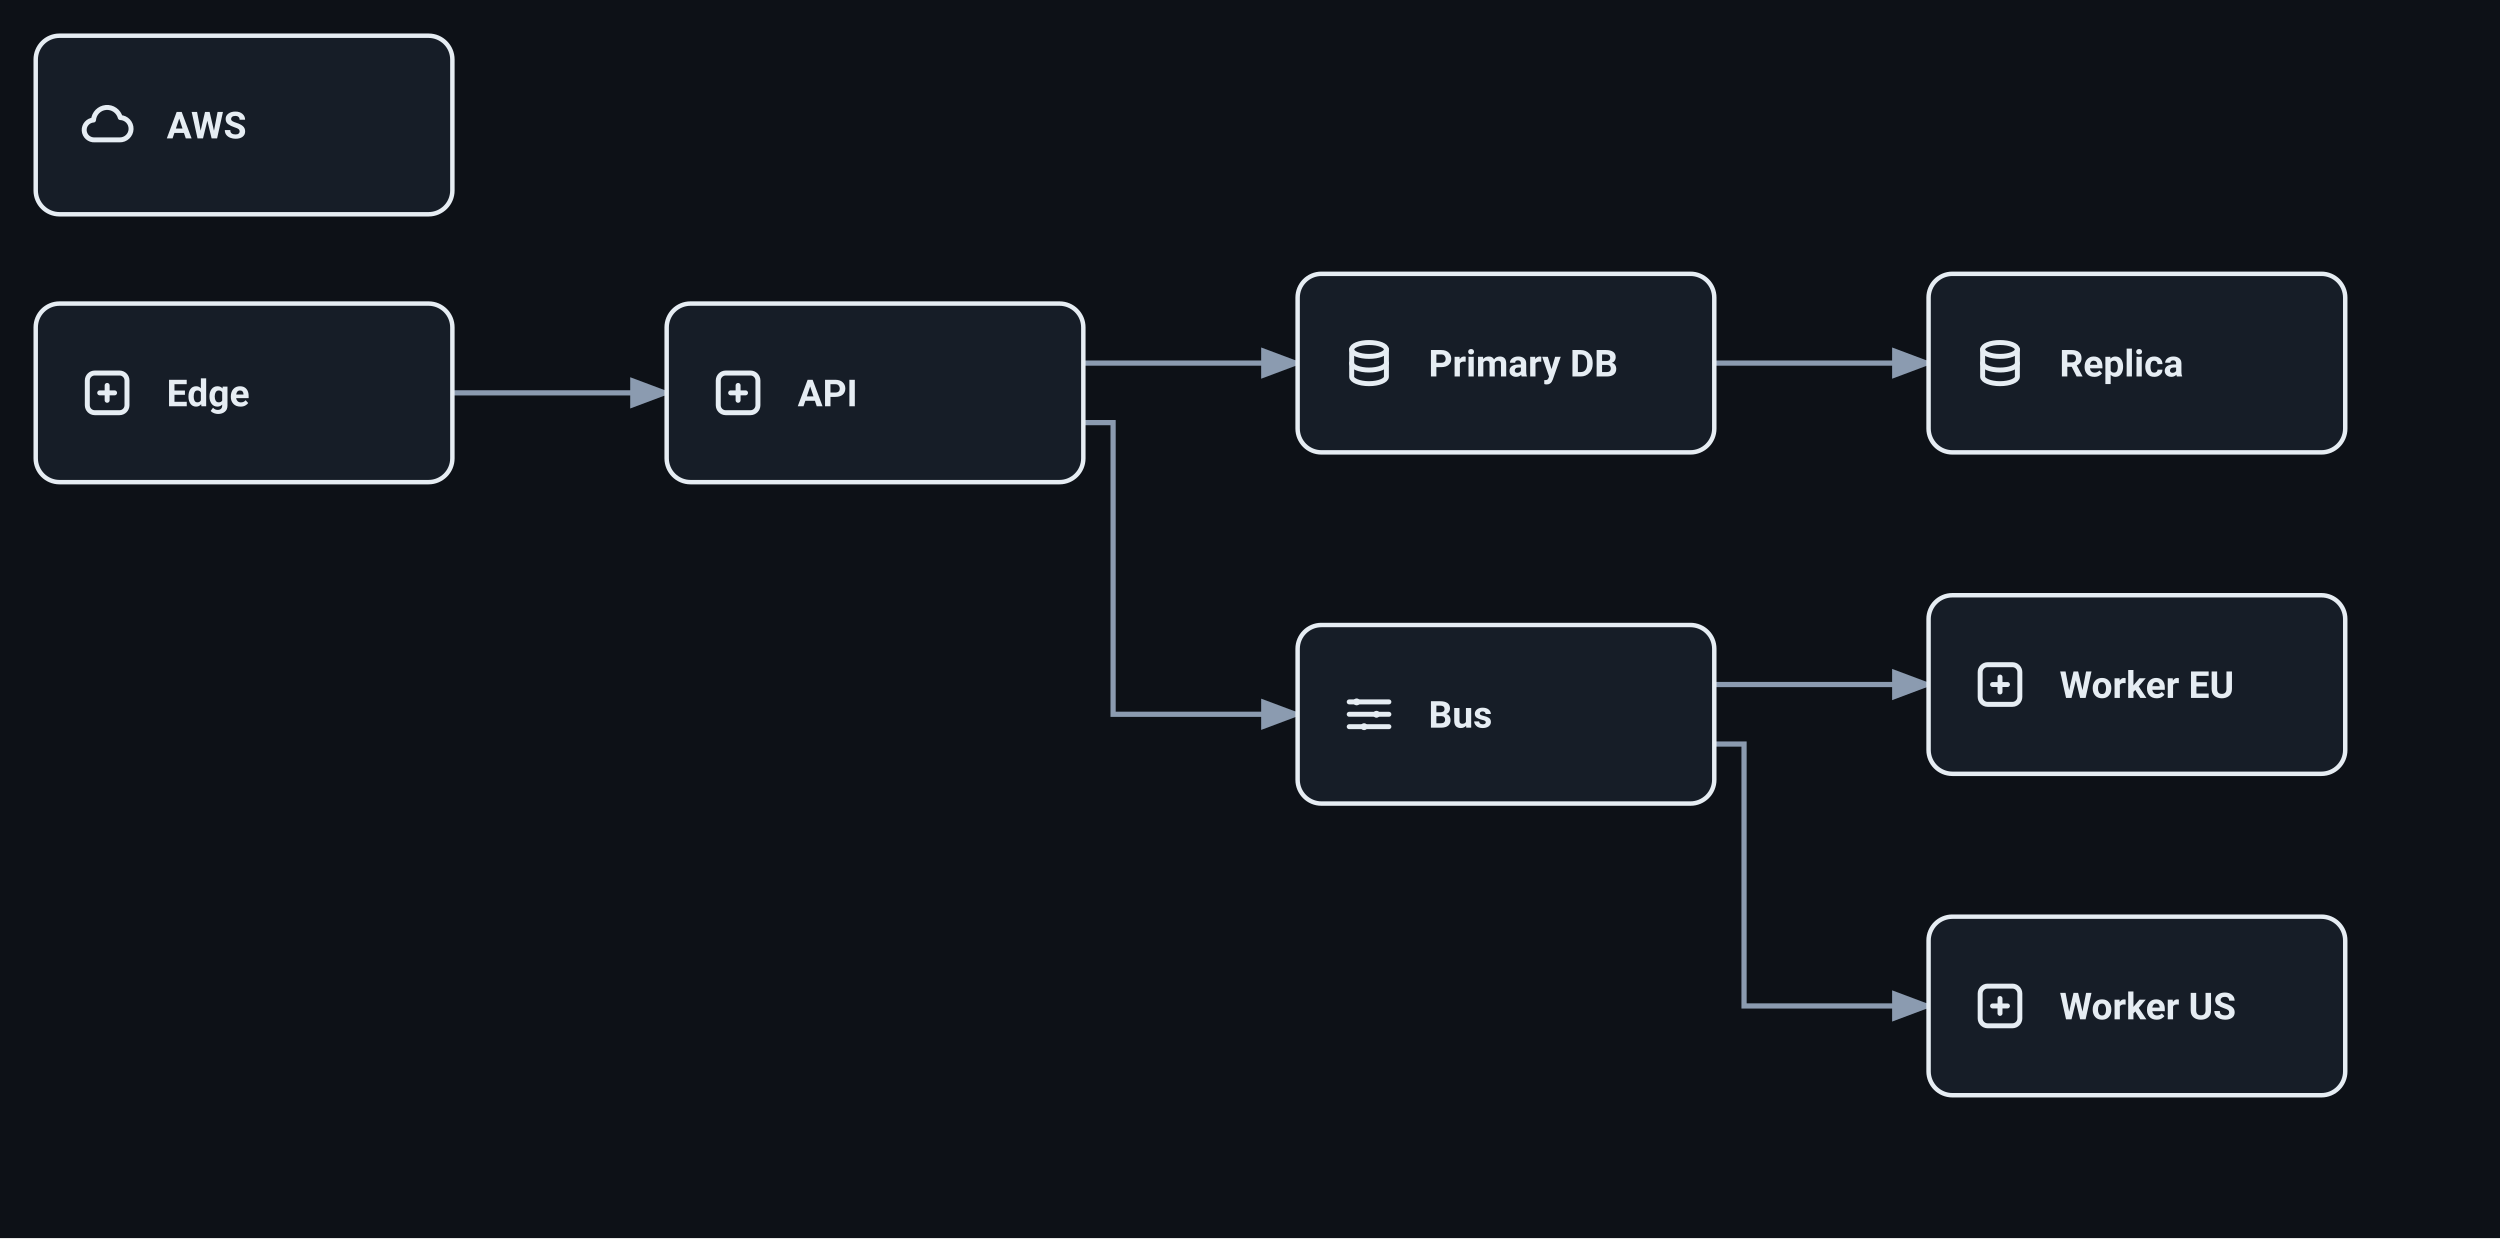
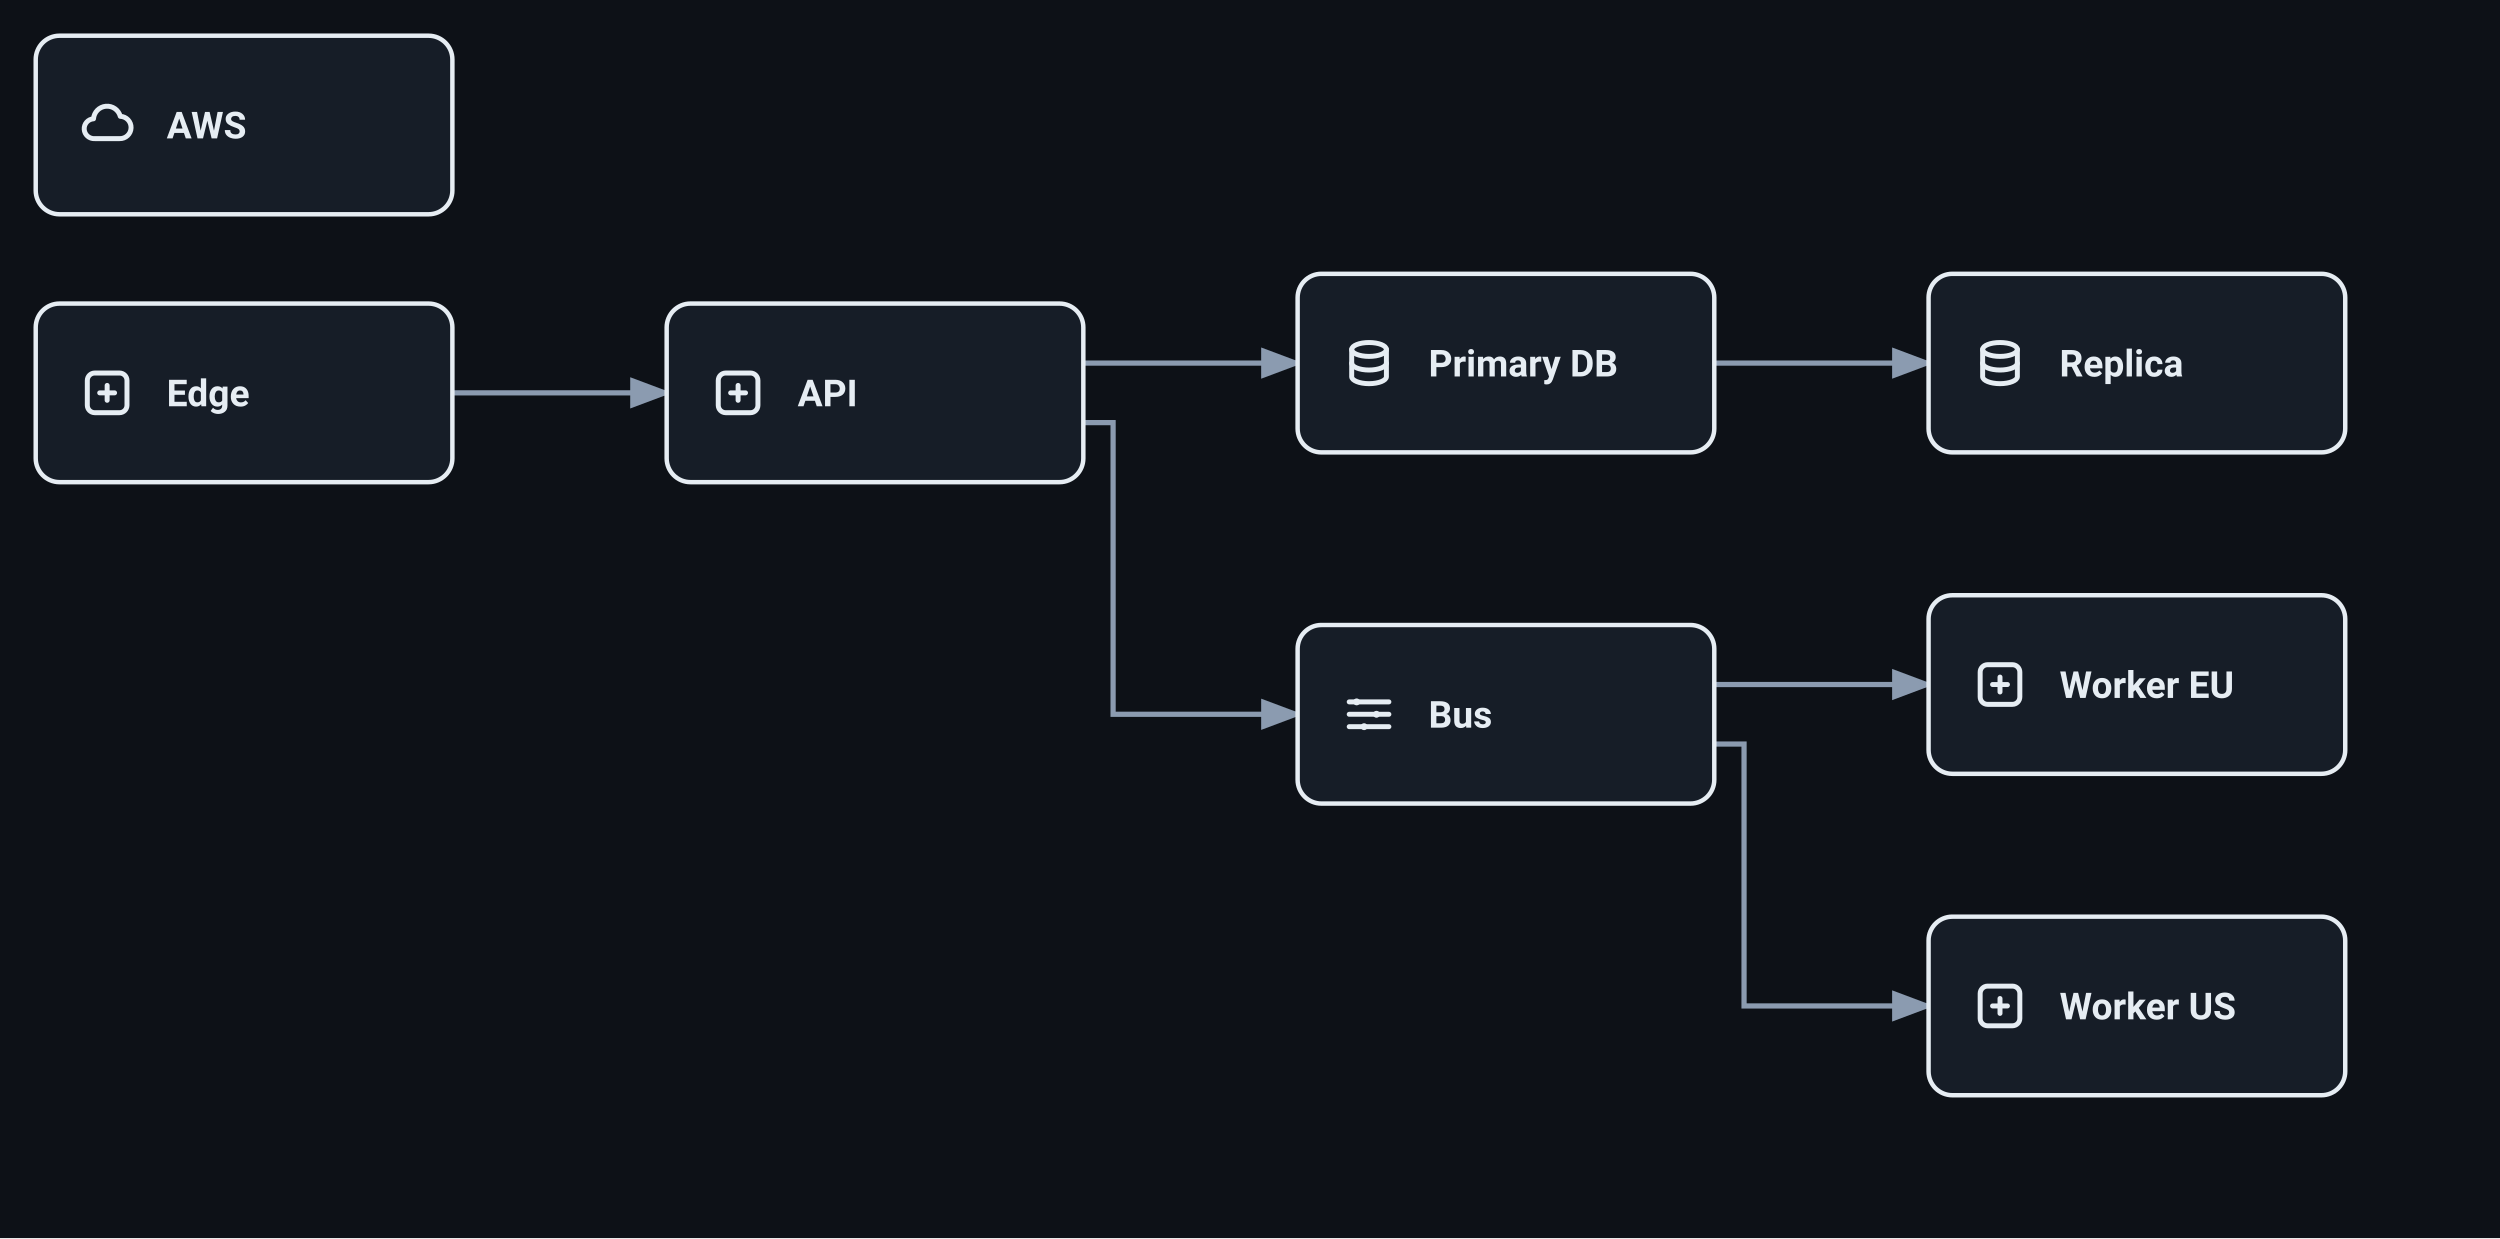
<svg xmlns="http://www.w3.org/2000/svg" width="840" height="416" viewBox="0 0 840 416" role="img">
  <rect width="840" height="416" fill="#0D1117" />
  <defs>
    <marker id="a-V1" viewBox="0 0 8 6" refX="7" refY="3" markerWidth="8" markerHeight="6" orient="auto-start-reverse">
      <polygon points="0,0 8,3 0,6" fill="#8B9BB0" />
    </marker>
  </defs>
  <path d="M364 122 L436 122" fill="none" stroke="#8B9BB0" stroke-width="1.75" marker-end="url(#a-V1)" />
  <path d="M364 142 L374 142 L374 240 L436 240" fill="none" stroke="#8B9BB0" stroke-width="1.75" marker-end="url(#a-V1)" />
  <path d="M576 230 L648 230" fill="none" stroke="#8B9BB0" stroke-width="1.75" marker-end="url(#a-V1)" />
  <path d="M576 250 L586 250 L586 338 L648 338" fill="none" stroke="#8B9BB0" stroke-width="1.75" marker-end="url(#a-V1)" />
  <path d="M576 122 L648 122" fill="none" stroke="#8B9BB0" stroke-width="1.75" marker-end="url(#a-V1)" />
  <path d="M152 132 L224 132" fill="none" stroke="#8B9BB0" stroke-width="1.75" marker-end="url(#a-V1)" />
  <g>
    <rect x="224" y="102" width="140" height="60" rx="8" fill="#161D27" stroke="#E6EDF3" stroke-width="1.5" />
    <g transform="translate(248,132) scale(0.833) translate(-12,-12)" color="#E6EDF3">
      <g fill="none" stroke="currentColor" stroke-width="2" stroke-linecap="round" stroke-linejoin="round">
        <rect x="4" y="4" width="16" height="16" rx="3" />
        <path d="M9 12h6M12 9v6" />
      </g>
    </g>
    <text x="268" y="136.5" font-family="-apple-system,BlinkMacSystemFont,'Segoe UI',Roboto,Helvetica,Arial,'Noto Sans',sans-serif" font-size="12.5" font-weight="600" fill="#E6EDF3">API</text>
  </g>
  <g>
    <rect x="12" y="12" width="140" height="60" rx="8" fill="#161D27" stroke="#E6EDF3" stroke-width="1.5" />
    <g transform="translate(36,42) scale(0.833) translate(-12,-12)" color="#E6EDF3">
      <g fill="none" stroke="currentColor" stroke-width="2" stroke-linecap="round" stroke-linejoin="round">
-         <path d="M7 18a4 4 0 01-.5-8A5.5 5.5 0 0117.3 9 3.5 3.5 0 0117 18z" />
+         <path d="M7 17.5a4 4 0 01-.5-8A5.5 5.5 0 0117.3 8.5 3.5 3.5 0 0117 17.5z" />
      </g>
    </g>
    <text x="56" y="46.5" font-family="-apple-system,BlinkMacSystemFont,'Segoe UI',Roboto,Helvetica,Arial,'Noto Sans',sans-serif" font-size="12.5" font-weight="600" fill="#E6EDF3">AWS</text>
  </g>
  <g>
    <rect x="436" y="210" width="140" height="60" rx="8" fill="#161D27" stroke="#E6EDF3" stroke-width="1.5" />
    <g transform="translate(460,240) scale(0.833) translate(-12,-12)" color="#E6EDF3">
      <g fill="none" stroke="currentColor" stroke-width="2" stroke-linecap="round" stroke-linejoin="round">
        <path d="M4 7h16M4 12h16M4 17h16" />
        <g stroke="none" fill="currentColor">
          <circle cx="7" cy="7" r="1.4" />
          <circle cx="15" cy="12" r="1.4" />
          <circle cx="10" cy="17" r="1.4" />
        </g>
      </g>
    </g>
    <text x="480" y="244.5" font-family="-apple-system,BlinkMacSystemFont,'Segoe UI',Roboto,Helvetica,Arial,'Noto Sans',sans-serif" font-size="12.5" font-weight="600" fill="#E6EDF3">Bus</text>
  </g>
  <g>
    <rect x="12" y="102" width="140" height="60" rx="8" fill="#161D27" stroke="#E6EDF3" stroke-width="1.5" />
    <g transform="translate(36,132) scale(0.833) translate(-12,-12)" color="#E6EDF3">
      <g fill="none" stroke="currentColor" stroke-width="2" stroke-linecap="round" stroke-linejoin="round">
        <rect x="4" y="4" width="16" height="16" rx="3" />
        <path d="M9 12h6M12 9v6" />
      </g>
    </g>
    <text x="56" y="136.5" font-family="-apple-system,BlinkMacSystemFont,'Segoe UI',Roboto,Helvetica,Arial,'Noto Sans',sans-serif" font-size="12.5" font-weight="600" fill="#E6EDF3">Edge</text>
  </g>
  <g>
    <rect x="436" y="92" width="140" height="60" rx="8" fill="#161D27" stroke="#E6EDF3" stroke-width="1.5" />
    <g transform="translate(460,122) scale(0.833) translate(-12,-12)" color="#E6EDF3">
      <g fill="none" stroke="currentColor" stroke-width="2" stroke-linecap="round" stroke-linejoin="round">
        <ellipse cx="12" cy="6.5" rx="7" ry="2.8" />
        <path d="M5 6.5v11c0 1.5 3.1 2.8 7 2.8s7-1.3 7-2.8v-11" />
        <path d="M5 12c0 1.5 3.1 2.8 7 2.8s7-1.3 7-2.8" />
      </g>
    </g>
    <text x="480" y="126.5" font-family="-apple-system,BlinkMacSystemFont,'Segoe UI',Roboto,Helvetica,Arial,'Noto Sans',sans-serif" font-size="12.5" font-weight="600" fill="#E6EDF3">Primary DB</text>
  </g>
  <g>
    <rect x="648" y="92" width="140" height="60" rx="8" fill="#161D27" stroke="#E6EDF3" stroke-width="1.5" />
    <g transform="translate(672,122) scale(0.833) translate(-12,-12)" color="#E6EDF3">
      <g fill="none" stroke="currentColor" stroke-width="2" stroke-linecap="round" stroke-linejoin="round">
        <ellipse cx="12" cy="6.5" rx="7" ry="2.8" />
        <path d="M5 6.5v11c0 1.5 3.1 2.8 7 2.8s7-1.3 7-2.8v-11" />
        <path d="M5 12c0 1.5 3.1 2.8 7 2.8s7-1.3 7-2.8" />
      </g>
    </g>
    <text x="692" y="126.5" font-family="-apple-system,BlinkMacSystemFont,'Segoe UI',Roboto,Helvetica,Arial,'Noto Sans',sans-serif" font-size="12.5" font-weight="600" fill="#E6EDF3">Replica</text>
  </g>
  <g>
    <rect x="648" y="200" width="140" height="60" rx="8" fill="#161D27" stroke="#E6EDF3" stroke-width="1.5" />
    <g transform="translate(672,230) scale(0.833) translate(-12,-12)" color="#E6EDF3">
      <g fill="none" stroke="currentColor" stroke-width="2" stroke-linecap="round" stroke-linejoin="round">
        <rect x="4" y="4" width="16" height="16" rx="3" />
        <path d="M9 12h6M12 9v6" />
      </g>
    </g>
    <text x="692" y="234.5" font-family="-apple-system,BlinkMacSystemFont,'Segoe UI',Roboto,Helvetica,Arial,'Noto Sans',sans-serif" font-size="12.5" font-weight="600" fill="#E6EDF3">Worker EU</text>
  </g>
  <g>
    <rect x="648" y="308" width="140" height="60" rx="8" fill="#161D27" stroke="#E6EDF3" stroke-width="1.5" />
    <g transform="translate(672,338) scale(0.833) translate(-12,-12)" color="#E6EDF3">
      <g fill="none" stroke="currentColor" stroke-width="2" stroke-linecap="round" stroke-linejoin="round">
        <rect x="4" y="4" width="16" height="16" rx="3" />
        <path d="M9 12h6M12 9v6" />
      </g>
    </g>
    <text x="692" y="342.5" font-family="-apple-system,BlinkMacSystemFont,'Segoe UI',Roboto,Helvetica,Arial,'Noto Sans',sans-serif" font-size="12.5" font-weight="600" fill="#E6EDF3">Worker US</text>
  </g>
</svg>
